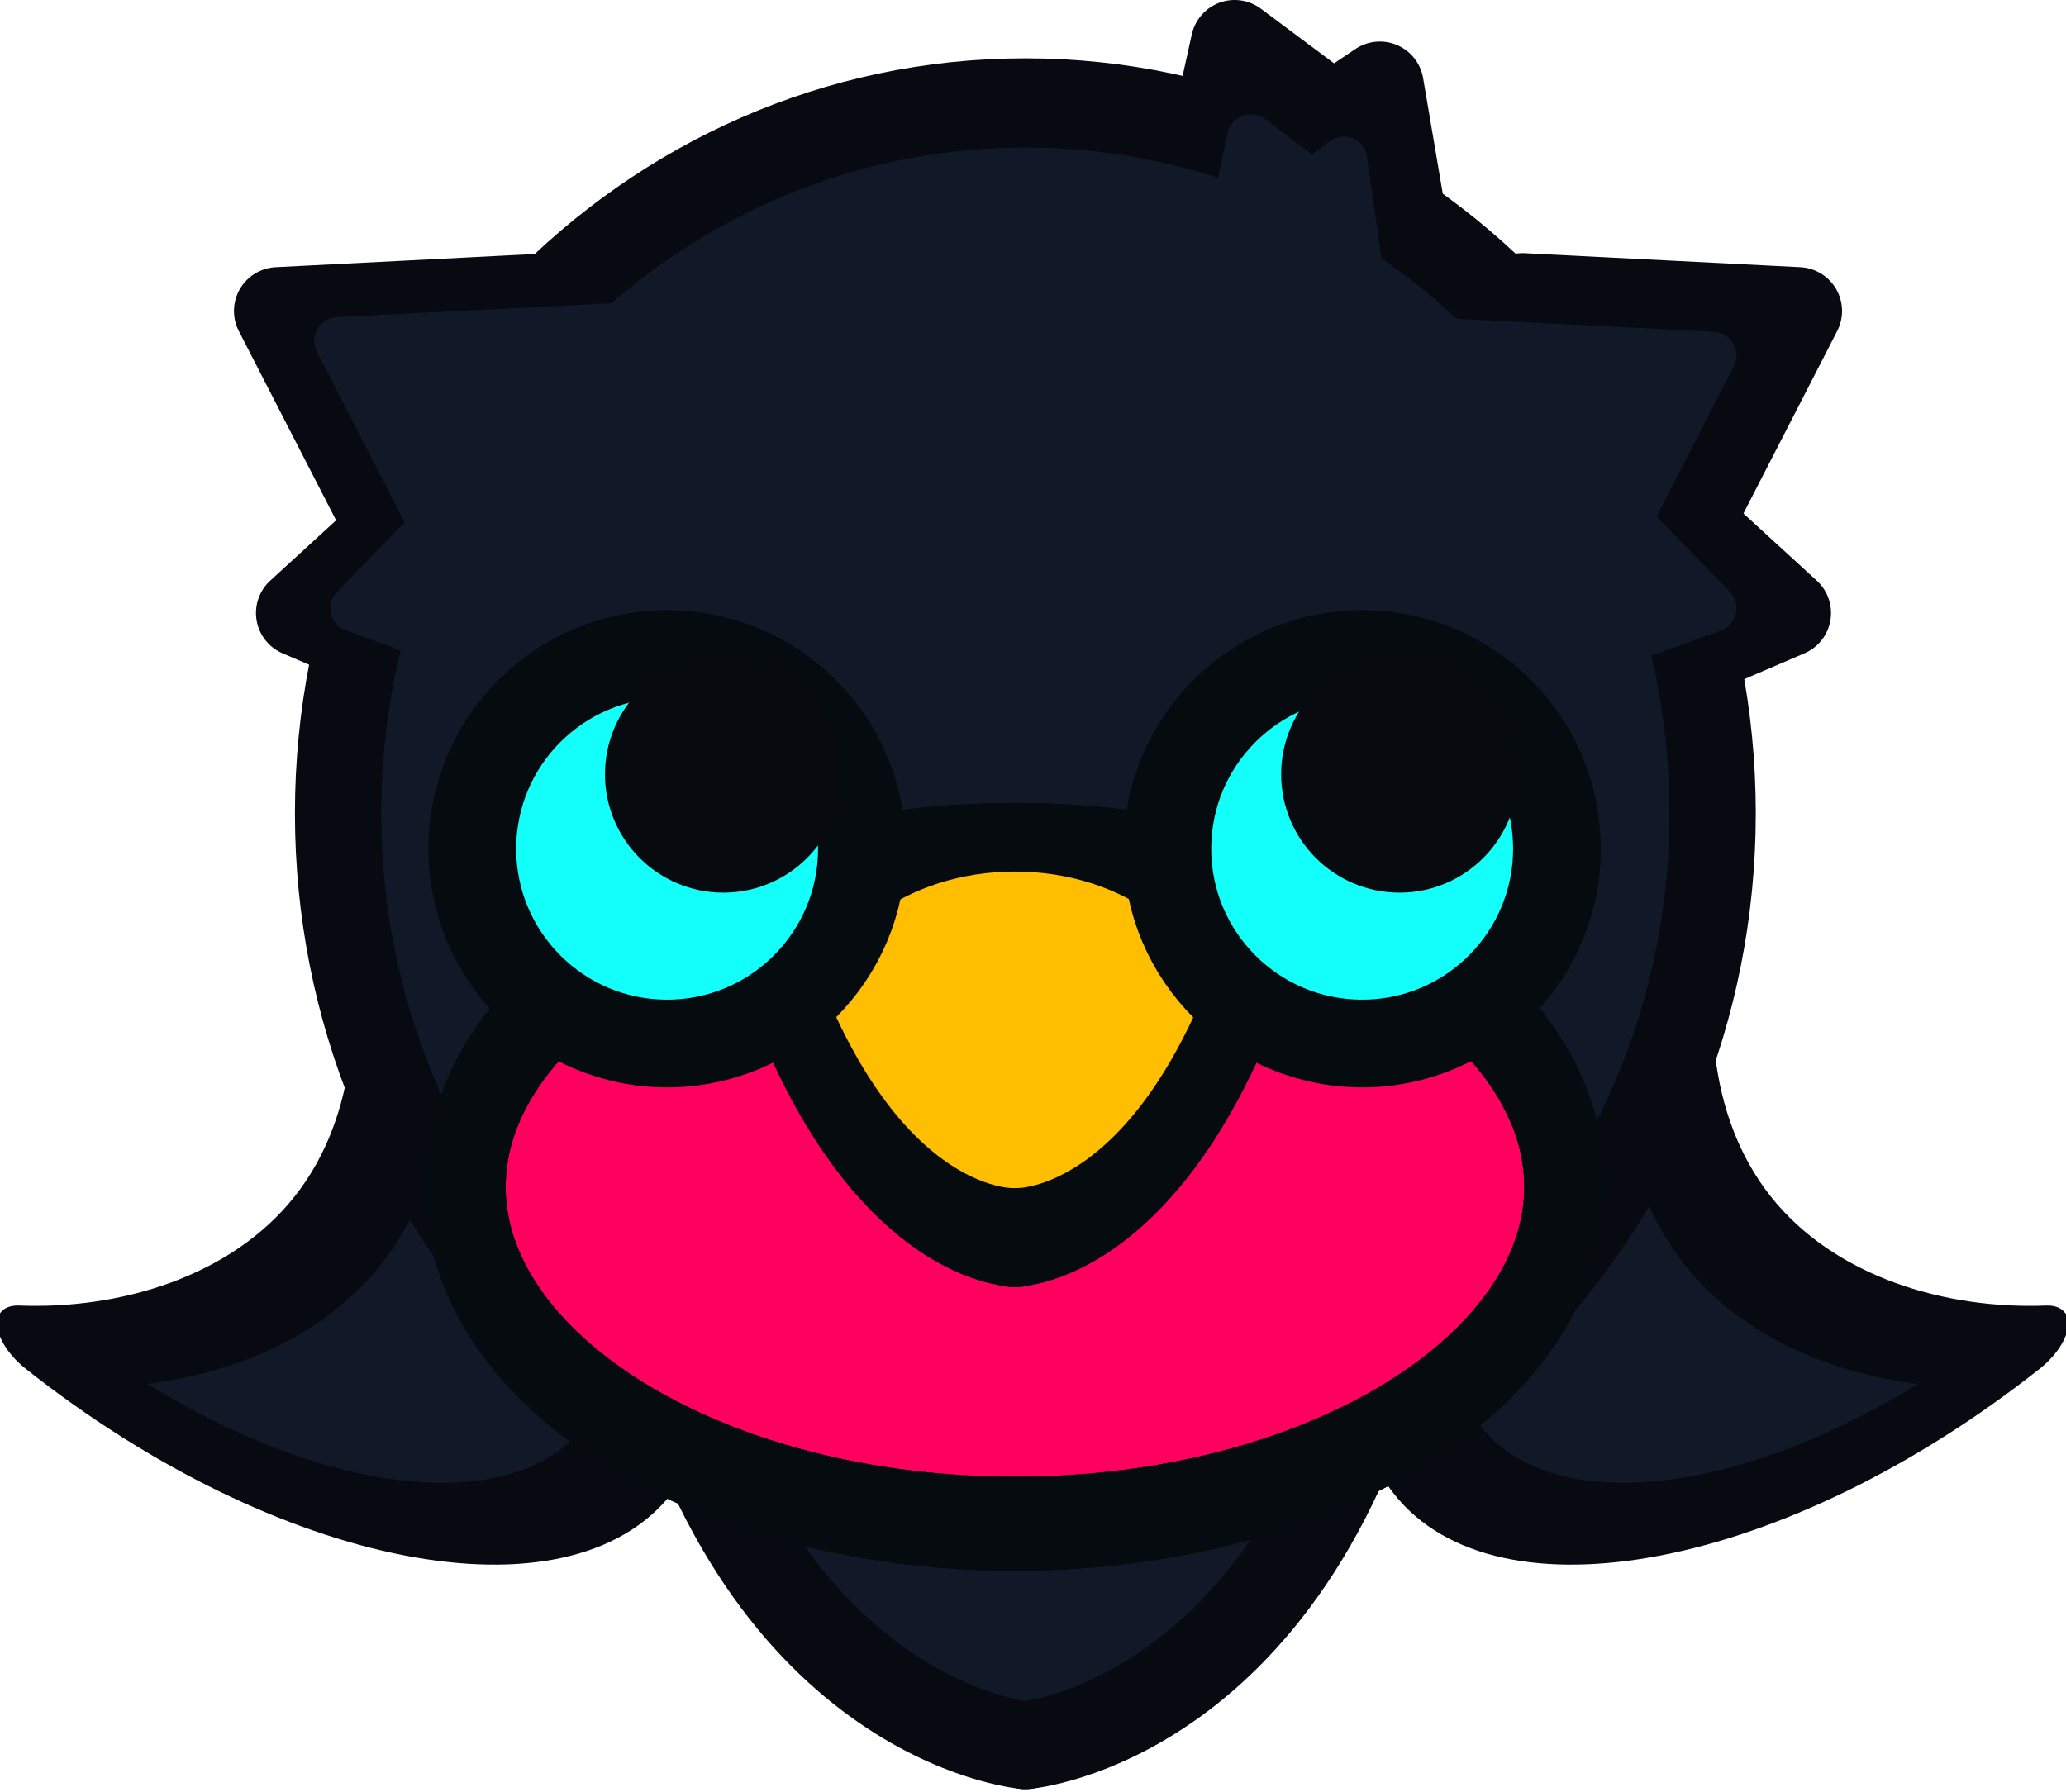
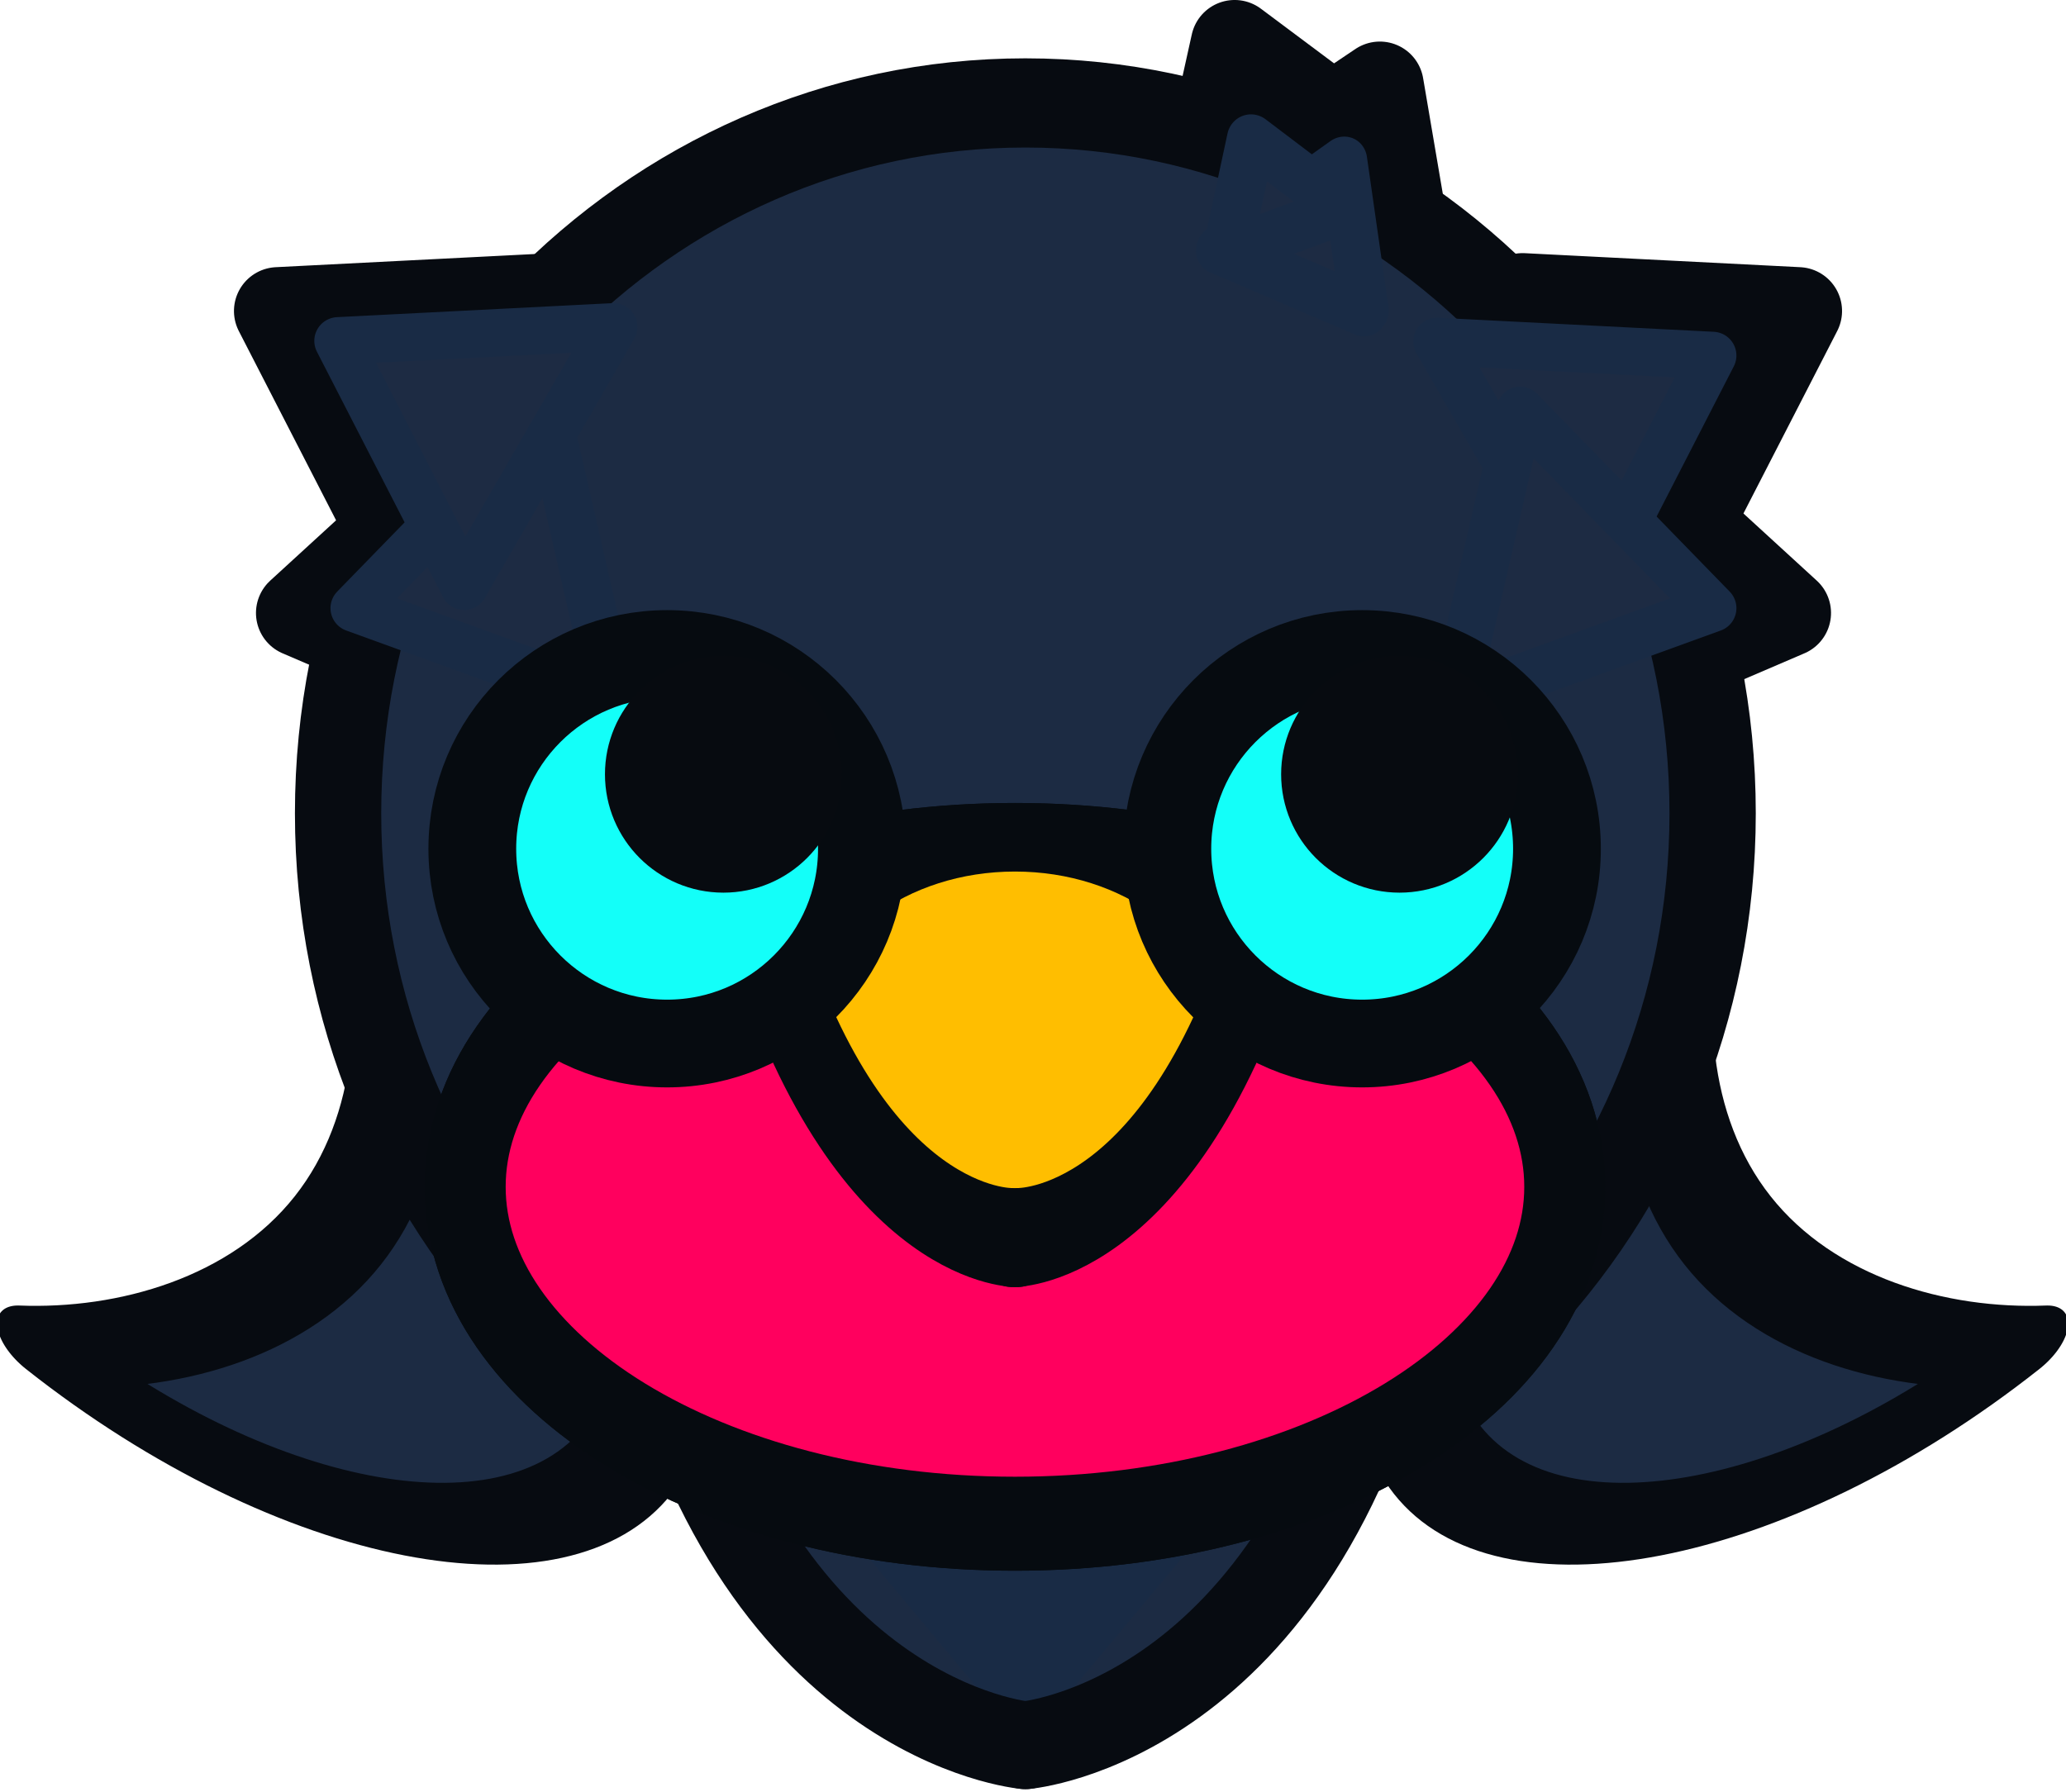
<svg xmlns="http://www.w3.org/2000/svg" width="100%" height="100%" viewBox="0 0 565 490" version="1.1" xml:space="preserve" style="fill-rule:evenodd;clip-rule:evenodd;stroke-linecap:round;stroke-linejoin:round;stroke-miterlimit:1.5;">
  <g transform="matrix(1,0,0,1.37183,-297.332,-1686.48)">
-     <ellipse cx="577.036" cy="1546.77" rx="67.69" ry="30.715" style="fill:rgb(17,24,39);" />
+     <ellipse cx="577.036" cy="1546.77" rx="67.69" ry="30.715" style="fill:rgb(25,43,69);" />
  </g>
  <g transform="matrix(1,0,0,1,-297.332,-1122.77)">
    <g>
      <g transform="matrix(0.499179,-0.866499,0.866499,0.499179,-856.102,966.14)">
        <path d="M407.736,1191.97L448.678,1255.36L366.793,1255.36L407.736,1191.97Z" style="fill:rgb(17,24,39);stroke:rgb(7,11,17);stroke-width:24px;" />
      </g>
      <g transform="matrix(-0.499179,-0.866499,-0.866499,0.499179,2025.46,966.14)">
        <path d="M407.736,1191.97L448.678,1255.36L366.793,1255.36L407.736,1191.97Z" style="fill:rgb(17,24,39);stroke:rgb(7,11,17);stroke-width:24px;" />
      </g>
      <g transform="matrix(0.167329,-0.985901,-0.985901,-0.167329,1893.01,1891.89)">
        <path d="M407.736,1191.97L448.678,1255.36L366.793,1255.36L407.736,1191.97Z" style="fill:rgb(17,24,39);stroke:rgb(7,11,17);stroke-width:24px;" />
      </g>
      <g transform="matrix(-0.551874,0.204906,0.204906,0.551874,615.755,393.401)">
        <path d="M407.736,1191.97L448.678,1255.36L366.793,1255.36L407.736,1191.97Z" style="fill:rgb(17,24,39);stroke:rgb(7,11,17);stroke-width:40.77px;" />
      </g>
      <g transform="matrix(-0.541088,-0.231895,-0.231895,0.541088,1171.72,595.73)">
        <path d="M407.736,1191.97L448.678,1255.36L366.793,1255.36L407.736,1191.97Z" style="fill:rgb(17,24,39);stroke:rgb(7,11,17);stroke-width:40.77px;" />
      </g>
      <g transform="matrix(0.499179,-0.866499,0.866499,0.499179,-863.058,966.14)">
        <path d="M407.736,1191.97L448.678,1255.36L366.793,1255.36L407.736,1191.97Z" style="fill:rgb(17,24,39);stroke:rgb(7,11,17);stroke-width:24px;" />
      </g>
      <g transform="matrix(-0.167329,-0.985901,0.985901,-0.167329,-727.605,1891.89)">
        <path d="M407.736,1191.97L448.678,1255.36L366.793,1255.36L407.736,1191.97Z" style="fill:rgb(17,24,39);stroke:rgb(7,11,17);stroke-width:24px;" />
      </g>
      <g>
        <g transform="matrix(1.49541,-1.18243,-0.620242,-0.78441,948.642,2966.35)">
-           <path d="M439.453,1218.31C397.591,1218.31 363.603,1251.81 363.603,1293.07C363.603,1334.33 397.591,1367.82 439.453,1367.82C426.895,1350.38 416.698,1322.89 416.698,1293.07C416.698,1263.24 426.895,1235.75 439.453,1218.31Z" style="fill:rgb(17,24,39);stroke:rgb(7,11,17);stroke-width:15.77px;" />
+           <path d="M439.453,1218.31C397.591,1218.31 363.603,1251.81 363.603,1293.07C363.603,1334.33 397.591,1367.82 439.453,1367.82C426.895,1350.38 416.698,1322.89 416.698,1293.07C416.698,1263.24 426.895,1235.75 439.453,1218.31Z" style="fill:rgb(28,43,67);stroke:rgb(7,11,17);stroke-width:15.77px;" />
        </g>
        <g transform="matrix(-1.49541,-1.18243,0.620242,-0.78441,210.847,2966.35)">
-           <path d="M439.453,1218.31C397.591,1218.31 363.603,1251.81 363.603,1293.07C363.603,1334.33 397.591,1367.82 439.453,1367.82C426.895,1350.38 416.698,1322.89 416.698,1293.07C416.698,1263.24 426.895,1235.75 439.453,1218.31Z" style="fill:rgb(17,24,39);stroke:rgb(7,11,17);stroke-width:15.77px;" />
+           <path d="M439.453,1218.31C397.591,1218.31 363.603,1251.81 363.603,1293.07C363.603,1334.33 397.591,1367.82 439.453,1367.82C426.895,1350.38 416.698,1322.89 416.698,1293.07C416.698,1263.24 426.895,1235.75 439.453,1218.31Z" style="fill:rgb(28,43,67);stroke:rgb(7,11,17);stroke-width:15.77px;" />
        </g>
        <g transform="matrix(1,0,0,1,0,-26.5917)">
-           <path d="M577.741,1626.77C577.741,1626.77 502.763,1620.46 476.399,1505.57" style="fill:rgb(17,24,39);stroke:rgb(7,11,17);stroke-width:24px;" />
+           <path d="M577.741,1626.77C577.741,1626.77 502.763,1620.46 476.399,1505.57" style="fill:rgb(28,43,67);stroke:rgb(7,11,17);stroke-width:24px;" />
          <g transform="matrix(-1,0,0,1,1155.48,0)">
-             <path d="M577.741,1626.77C577.741,1626.77 502.763,1620.46 476.399,1505.57" style="fill:rgb(17,24,39);stroke:rgb(7,11,17);stroke-width:24px;" />
+             <path d="M577.741,1626.77C577.741,1626.77 502.763,1620.46 476.399,1505.57" style="fill:rgb(28,43,67);stroke:rgb(7,11,17);stroke-width:24px;" />
          </g>
        </g>
        <g transform="matrix(1,0,0,1.03391,-0.565742,-47.3723)">
          <clipPath id="_clip1">
            <rect x="348.233" y="1133.02" width="454.284" height="401.89" />
          </clipPath>
          <g clip-path="url(#_clip1)">
-             <circle cx="578.307" cy="1346.95" r="187.953" style="fill:rgb(17,24,39);stroke:rgb(7,11,17);stroke-width:23.6px;" />
+             <circle cx="578.307" cy="1346.95" r="187.953" style="fill:rgb(28,43,67);stroke:rgb(7,11,17);stroke-width:23.6px;" />
          </g>
        </g>
      </g>
    </g>
  </g>
  <g>
    <g transform="matrix(-0.484062,-0.207455,-0.220021,0.513382,826.986,-483.186)">
-       <path d="M407.736,1191.97L448.678,1255.36L366.793,1255.36L407.736,1191.97Z" style="fill:rgb(17,24,39);stroke:rgb(17,24,39);stroke-width:24.56px;" />
+       <path d="M407.736,1191.97L448.678,1255.36L366.793,1255.36L407.736,1191.97Z" style="fill:rgb(29,43,67);stroke:rgb(25,43,69);stroke-width:24.56px;" />
    </g>
    <g transform="matrix(-0.391093,0.14521,0.147388,0.39696,325.956,-494.385)">
-       <path d="M407.736,1191.97L448.678,1255.36L366.793,1255.36L407.736,1191.97Z" style="fill:rgb(17,24,39);stroke:rgb(17,24,39);stroke-width:31.72px;" />
+       <path d="M407.736,1191.97L448.678,1255.36L366.793,1255.36L407.736,1191.97Z" style="fill:rgb(29,43,67);stroke:rgb(25,43,69);stroke-width:31.72px;" />
    </g>
    <g transform="matrix(-0.499179,-0.866499,-0.866499,0.499179,1704.74,-144.454)">
-       <path d="M407.736,1191.97L448.678,1255.36L366.793,1255.36L407.736,1191.97Z" style="fill:rgb(17,24,39);stroke:rgb(17,24,39);stroke-width:13px;" />
+       <path d="M407.736,1191.97L448.678,1255.36L366.793,1255.36L407.736,1191.97Z" style="fill:rgb(29,43,67);stroke:rgb(25,43,69);stroke-width:13px;" />
    </g>
    <g transform="matrix(0.223509,-0.974702,-0.974702,-0.223509,1539.05,830.199)">
-       <path d="M407.736,1191.97L448.678,1255.36L366.793,1255.36L407.736,1191.97Z" style="fill:rgb(17,24,39);stroke:rgb(17,24,39);stroke-width:13px;" />
+       <path d="M407.736,1191.97L448.678,1255.36L366.793,1255.36L407.736,1191.97Z" style="fill:rgb(29,43,67);stroke:rgb(25,43,69);stroke-width:13px;" />
    </g>
    <g transform="matrix(-0.223509,-0.974702,0.974702,-0.223509,-973.802,830.194)">
-       <path d="M407.736,1191.97L448.678,1255.36L366.793,1255.36L407.736,1191.97Z" style="fill:rgb(17,24,39);stroke:rgb(17,24,39);stroke-width:13px;" />
+       <path d="M407.736,1191.97L448.678,1255.36L366.793,1255.36L407.736,1191.97Z" style="fill:rgb(29,43,67);stroke:rgb(25,43,69);stroke-width:13px;" />
    </g>
    <g transform="matrix(0.499179,-0.866499,0.866499,0.499179,-1143.92,-148.454)">
-       <path d="M407.736,1191.97L448.678,1255.36L366.793,1255.36L407.736,1191.97Z" style="fill:rgb(17,24,39);stroke:rgb(17,24,39);stroke-width:13px;" />
+       <path d="M407.736,1191.97L448.678,1255.36L366.793,1255.36L407.736,1191.97Z" style="fill:rgb(29,43,67);stroke:rgb(25,43,69);stroke-width:13px;" />
    </g>
  </g>
  <g transform="matrix(0.90893,0,0,1.05475,-241.76,-1244.98)">
    <ellipse cx="571.363" cy="1488.16" rx="165.424" ry="87.367" style="fill:rgb(255,0,94);stroke:rgb(6,11,16);stroke-width:24.38px;" />
  </g>
  <g transform="matrix(1,0,0,1,1.06748,-3.28575)">
    <rect x="212.197" y="244.707" width="51.928" height="32.348" style="fill:rgb(255,190,0);" />
  </g>
  <g transform="matrix(1,0,0,1,77.7491,-3.28575)">
    <rect x="212.197" y="244.707" width="51.928" height="32.348" style="fill:rgb(255,190,0);" />
  </g>
  <g transform="matrix(0.90893,0,0,1.05475,-241.76,-1244.98)">
-     <ellipse cx="571.363" cy="1488.16" rx="165.424" ry="87.367" style="fill:none;stroke:rgb(6,11,16);stroke-width:24.38px;" />
+     <ellipse cx="571.363" cy="1488.16" rx="165.424" ry="87.367" style="fill:rgb(255,0,94);stroke:rgb(6,11,16);stroke-width:24.38px;" />
  </g>
  <g transform="matrix(1,0,0,1,-275.212,-812.872)">
    <g transform="matrix(1,0,0,1.11099,-22.1202,-470.017)">
      <ellipse cx="574.901" cy="1411.66" rx="45.584" ry="30.989" style="fill:rgb(255,190,0);stroke:rgb(255,190,0);stroke-width:22.71px;" />
    </g>
    <g transform="matrix(0.449803,0,0,0.449803,292.911,420.339)">
      <g transform="matrix(1.21084,-0.172033,0.231373,1.62851,-498.408,-924.514)">
        <path d="M577.741,1626.77C577.741,1626.77 502.763,1620.46 476.399,1505.57" style="fill:none;stroke:rgb(6,11,16);stroke-width:36.81px;" />
      </g>
      <g transform="matrix(-1.21084,-0.172033,-0.231373,1.62851,1653.69,-924.514)">
        <path d="M577.741,1626.77C577.741,1626.77 502.763,1620.46 476.399,1505.57" style="fill:none;stroke:rgb(6,11,16);stroke-width:36.81px;" />
      </g>
    </g>
  </g>
  <g transform="matrix(1,0,0,1,-298.024,-1135.96)">
    <g transform="matrix(1,0,0,1,-0.130707,-2.256)">
      <circle cx="480.594" cy="1370.39" r="53.275" style="fill:rgb(19,255,249);stroke:rgb(6,11,16);stroke-width:24px;" />
    </g>
    <g transform="matrix(1,0,0,1,189.945,-2.256)">
      <circle cx="480.594" cy="1370.39" r="53.275" style="fill:rgb(19,255,249);stroke:rgb(6,11,16);stroke-width:24px;" />
    </g>
    <g transform="matrix(0.972844,0,0,0.972844,32.1334,37.1538)">
      <circle cx="666.737" cy="1347.19" r="20.952" style="fill:rgb(7,11,16);stroke:rgb(7,11,16);stroke-width:24.67px;" />
    </g>
    <g transform="matrix(0.972844,0,0,0.972844,-152.781,37.1538)">
      <circle cx="666.737" cy="1347.19" r="20.952" style="fill:rgb(7,11,16);stroke:rgb(7,11,16);stroke-width:24.67px;" />
    </g>
  </g>
</svg>
